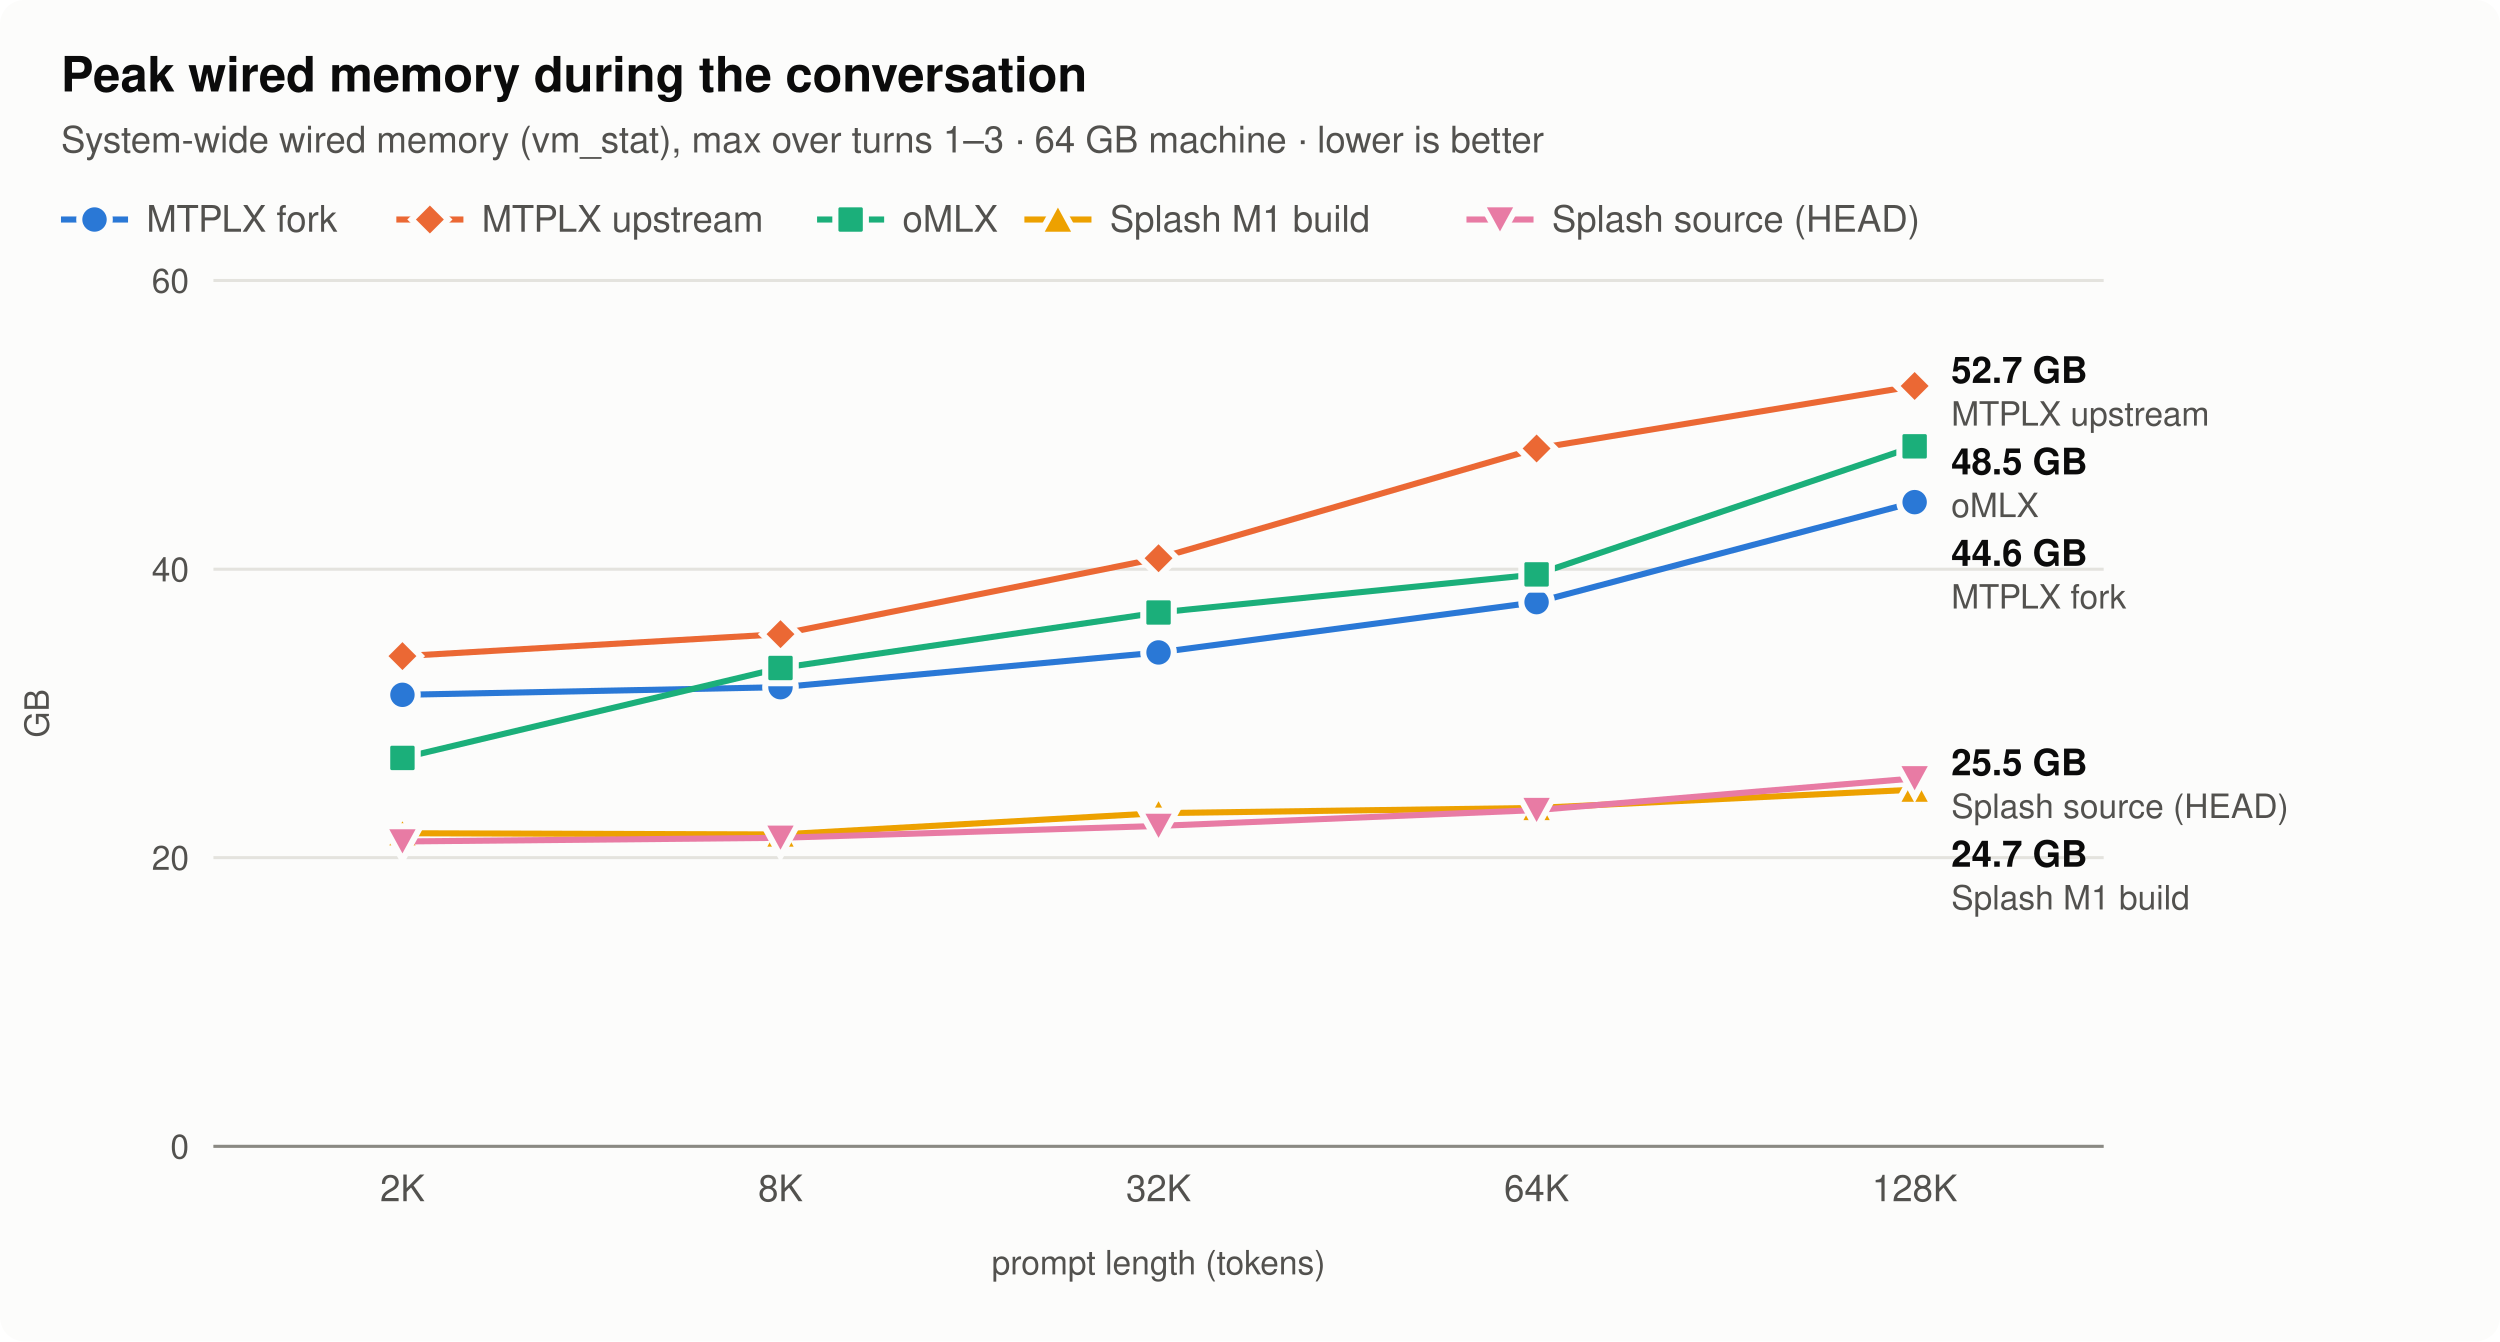
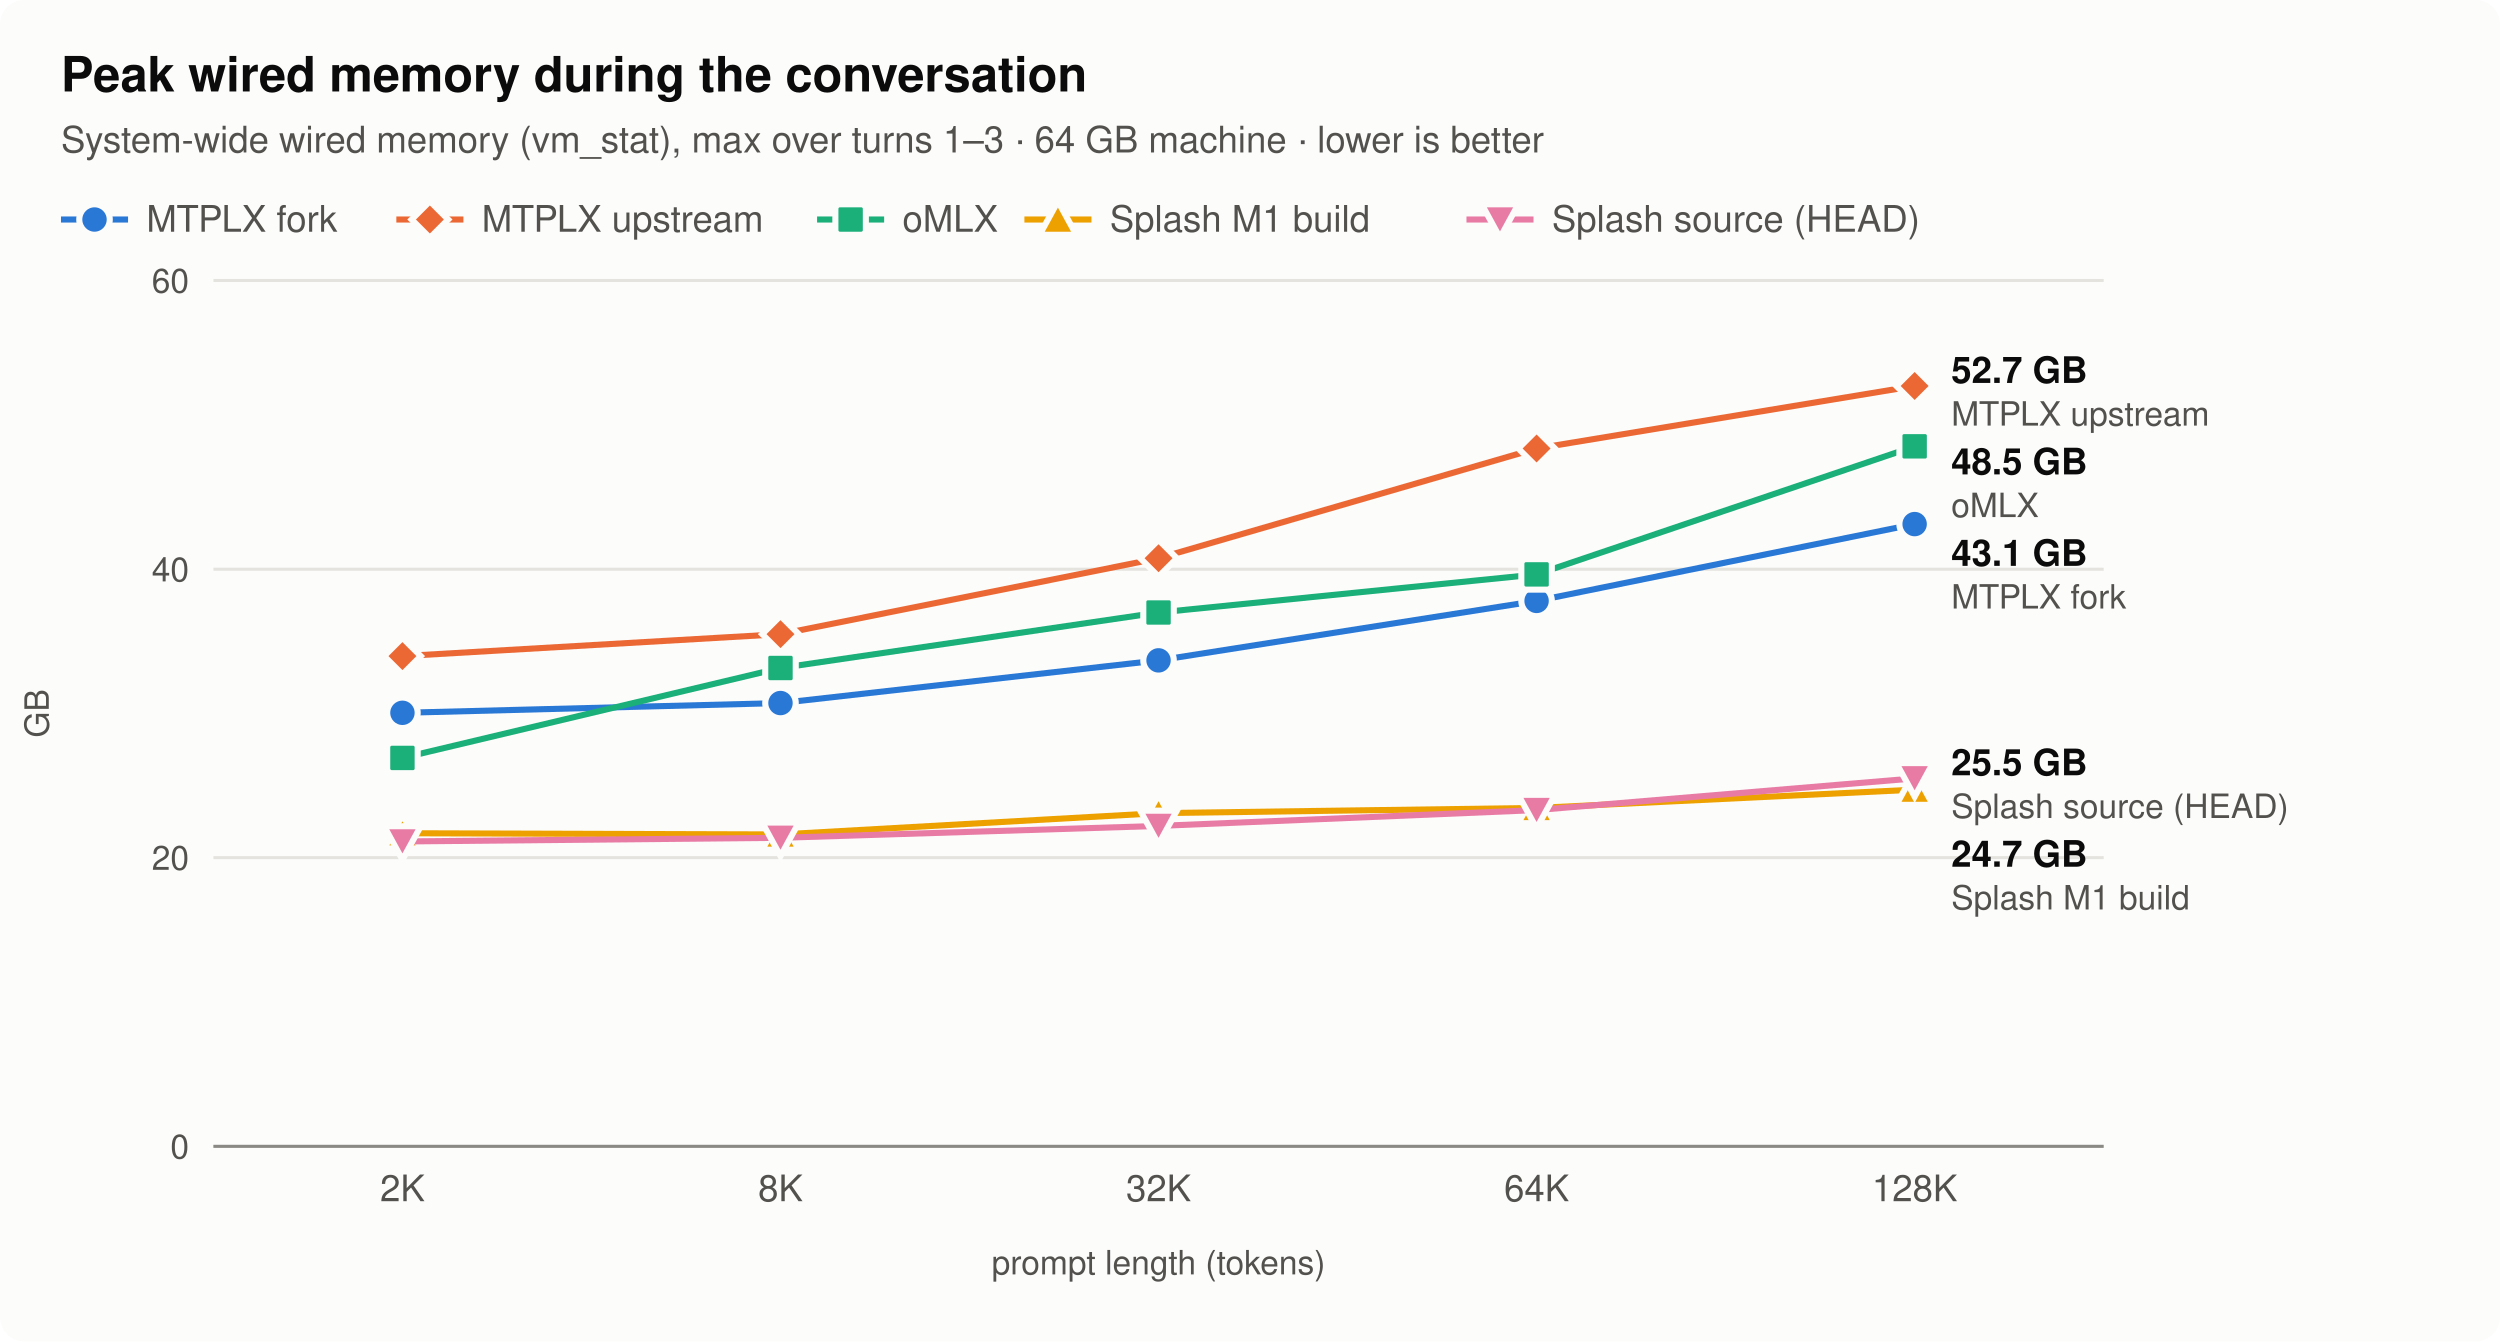
<svg xmlns="http://www.w3.org/2000/svg" viewBox="0 0 820 440" width="820" height="440" role="img" aria-label="Peak wired memory during the conversation" font-family="-apple-system,BlinkMacSystemFont,Segoe UI,Helvetica,Arial,sans-serif">
  <rect width="820" height="440" rx="8" fill="#fcfcfb" />
  <text x="20" y="30" fill="#0b0b0b" font-size="16" font-weight="600">Peak wired memory during the conversation</text>
  <text x="20" y="50" fill="#52514e" font-size="12">System-wide wired memory (vm_stat), max over turns 1–3 · 64 GB machine · lower is better</text>
  <line x1="20" x2="42" y1="72" y2="72" stroke="#2a78d6" stroke-width="2" />
  <circle cx="31" cy="72" r="5" fill="#2a78d6" stroke="#fcfcfb" stroke-width="2" />
  <text x="48" y="76" fill="#52514e" font-size="12">MTPLX fork</text>
  <line x1="130" x2="152" y1="72" y2="72" stroke="#eb6834" stroke-width="2" />
  <path d="M141 66L147 72L141 78L135 72Z" fill="#eb6834" stroke="#fcfcfb" stroke-width="2" />
  <text x="158" y="76" fill="#52514e" font-size="12">MTPLX upstream</text>
  <line x1="268" x2="290" y1="72" y2="72" stroke="#1baf7a" stroke-width="2" />
  <rect x="274" y="67" width="10" height="10" rx="1.5" fill="#1baf7a" stroke="#fcfcfb" stroke-width="2" />
  <text x="296" y="76" fill="#52514e" font-size="12">oMLX</text>
  <line x1="336" x2="358" y1="72" y2="72" stroke="#eda100" stroke-width="2" />
  <path d="M347 66L353 77L341 77Z" fill="#eda100" stroke="#fcfcfb" stroke-width="2" />
  <text x="364" y="76" fill="#52514e" font-size="12">Splash M1 build</text>
  <line x1="481" x2="503" y1="72" y2="72" stroke="#e87ba4" stroke-width="2" />
  <path d="M492 78L498 67L486 67Z" fill="#e87ba4" stroke="#fcfcfb" stroke-width="2" />
  <text x="509" y="76" fill="#52514e" font-size="12">Splash source (HEAD)</text>
  <line x1="70" x2="690" y1="376.0" y2="376.0" stroke="#e4e3de" />
  <text x="62" y="380.0" fill="#52514e" font-size="11" text-anchor="end">0</text>
  <line x1="70" x2="690" y1="281.3" y2="281.3" stroke="#e4e3de" />
  <text x="62" y="285.3" fill="#52514e" font-size="11" text-anchor="end">20</text>
  <line x1="70" x2="690" y1="186.7" y2="186.7" stroke="#e4e3de" />
  <text x="62" y="190.7" fill="#52514e" font-size="11" text-anchor="end">40</text>
  <line x1="70" x2="690" y1="92.0" y2="92.0" stroke="#e4e3de" />
  <text x="62" y="96.0" fill="#52514e" font-size="11" text-anchor="end">60</text>
  <line x1="70" x2="690" y1="376" y2="376" stroke="#8a8983" />
  <text x="132.0" y="394" fill="#52514e" font-size="12" text-anchor="middle">2K</text>
  <text x="256.0" y="394" fill="#52514e" font-size="12" text-anchor="middle">8K</text>
  <text x="380.0" y="394" fill="#52514e" font-size="12" text-anchor="middle">32K</text>
  <text x="504.0" y="394" fill="#52514e" font-size="12" text-anchor="middle">64K</text>
  <text x="628.0" y="394" fill="#52514e" font-size="12" text-anchor="middle">128K</text>
  <text x="380.0" y="418" fill="#52514e" font-size="11" text-anchor="middle">prompt length (tokens)</text>
  <text x="16" y="234.0" fill="#52514e" font-size="11" text-anchor="middle" transform="rotate(-90 16 234.0)">GB</text>
-   <polyline points="132.0,227.9 256.0,225.4 380.0,214.0 504.0,197.5 628.0,164.7" fill="none" stroke="#2a78d6" stroke-width="2" stroke-linejoin="round" />
-   <circle cx="132.0" cy="227.9" r="5" fill="#2a78d6" stroke="#fcfcfb" stroke-width="2" />
-   <circle cx="256.0" cy="225.4" r="5" fill="#2a78d6" stroke="#fcfcfb" stroke-width="2" />
-   <circle cx="380.0" cy="214.0" r="5" fill="#2a78d6" stroke="#fcfcfb" stroke-width="2" />
-   <circle cx="504.0" cy="197.5" r="5" fill="#2a78d6" stroke="#fcfcfb" stroke-width="2" />
-   <circle cx="628.0" cy="164.7" r="5" fill="#2a78d6" stroke="#fcfcfb" stroke-width="2" />
+   <polyline points="132.0,233.8 256.0,230.6 380.0,216.6 504.0,197.1 628.0,171.9" fill="none" stroke="#2a78d6" stroke-width="2" stroke-linejoin="round" />
+   <circle cx="132.0" cy="233.8" r="5" fill="#2a78d6" stroke="#fcfcfb" stroke-width="2" />
+   <circle cx="256.0" cy="230.6" r="5" fill="#2a78d6" stroke="#fcfcfb" stroke-width="2" />
+   <circle cx="380.0" cy="216.6" r="5" fill="#2a78d6" stroke="#fcfcfb" stroke-width="2" />
+   <circle cx="504.0" cy="197.1" r="5" fill="#2a78d6" stroke="#fcfcfb" stroke-width="2" />
+   <circle cx="628.0" cy="171.9" r="5" fill="#2a78d6" stroke="#fcfcfb" stroke-width="2" />
  <polyline points="132.0,215.2 256.0,208.0 380.0,183.1 504.0,147.1 628.0,126.6" fill="none" stroke="#eb6834" stroke-width="2" stroke-linejoin="round" />
  <path d="M132.0 209.2L138.0 215.2L132.0 221.2L126.0 215.2Z" fill="#eb6834" stroke="#fcfcfb" stroke-width="2" />
  <path d="M256.0 202.0L262.0 208.0L256.0 214.0L250.0 208.0Z" fill="#eb6834" stroke="#fcfcfb" stroke-width="2" />
  <path d="M380.0 177.1L386.0 183.1L380.0 189.1L374.0 183.1Z" fill="#eb6834" stroke="#fcfcfb" stroke-width="2" />
  <path d="M504.0 141.1L510.0 147.1L504.0 153.1L498.0 147.1Z" fill="#eb6834" stroke="#fcfcfb" stroke-width="2" />
  <path d="M628.0 120.6L634.0 126.6L628.0 132.6L622.0 126.6Z" fill="#eb6834" stroke="#fcfcfb" stroke-width="2" />
  <polyline points="132.0,248.6 256.0,219.1 380.0,200.9 504.0,188.4 628.0,146.4" fill="none" stroke="#1baf7a" stroke-width="2" stroke-linejoin="round" />
  <rect x="127.0" y="243.6" width="10" height="10" rx="1.5" fill="#1baf7a" stroke="#fcfcfb" stroke-width="2" />
  <rect x="251.0" y="214.1" width="10" height="10" rx="1.5" fill="#1baf7a" stroke="#fcfcfb" stroke-width="2" />
  <rect x="375.0" y="195.9" width="10" height="10" rx="1.5" fill="#1baf7a" stroke="#fcfcfb" stroke-width="2" />
  <rect x="499.0" y="183.4" width="10" height="10" rx="1.5" fill="#1baf7a" stroke="#fcfcfb" stroke-width="2" />
  <rect x="623.0" y="141.4" width="10" height="10" rx="1.5" fill="#1baf7a" stroke="#fcfcfb" stroke-width="2" />
  <polyline points="132.0,273.3 256.0,273.7 380.0,266.7 504.0,265.0 628.0,259.0" fill="none" stroke="#eda100" stroke-width="2" stroke-linejoin="round" />
  <path d="M132.0 267.3L138.0 278.3L126.0 278.3Z" fill="#eda100" stroke="#fcfcfb" stroke-width="2" />
  <path d="M256.0 267.7L262.0 278.7L250.0 278.7Z" fill="#eda100" stroke="#fcfcfb" stroke-width="2" />
  <path d="M380.0 260.7L386.0 271.7L374.0 271.7Z" fill="#eda100" stroke="#fcfcfb" stroke-width="2" />
  <path d="M504.0 259.0L510.0 270.0L498.0 270.0Z" fill="#eda100" stroke="#fcfcfb" stroke-width="2" />
  <path d="M628.0 253.0L634.0 264.0L622.0 264.0Z" fill="#eda100" stroke="#fcfcfb" stroke-width="2" />
  <polyline points="132.0,276.0 256.0,274.8 380.0,270.9 504.0,265.7 628.0,255.3" fill="none" stroke="#e87ba4" stroke-width="2" stroke-linejoin="round" />
  <path d="M132.0 282.0L138.0 271.0L126.0 271.0Z" fill="#e87ba4" stroke="#fcfcfb" stroke-width="2" />
  <path d="M256.0 280.8L262.0 269.8L250.0 269.8Z" fill="#e87ba4" stroke="#fcfcfb" stroke-width="2" />
  <path d="M380.0 276.9L386.0 265.9L374.0 265.9Z" fill="#e87ba4" stroke="#fcfcfb" stroke-width="2" />
  <path d="M504.0 271.7L510.0 260.7L498.0 260.7Z" fill="#e87ba4" stroke="#fcfcfb" stroke-width="2" />
  <path d="M628.0 261.3L634.0 250.3L622.0 250.3Z" fill="#e87ba4" stroke="#fcfcfb" stroke-width="2" />
  <text x="640.0" y="125.6" fill="#0b0b0b" font-size="12" font-weight="600">52.7 GB</text>
  <text x="640.0" y="139.6" fill="#52514e" font-size="11">MTPLX upstream</text>
  <text x="640.0" y="155.6" fill="#0b0b0b" font-size="12" font-weight="600">48.5 GB</text>
  <text x="640.0" y="169.6" fill="#52514e" font-size="11">oMLX</text>
-   <text x="640.0" y="185.6" fill="#0b0b0b" font-size="12" font-weight="600">44.6 GB</text>
+   <text x="640.0" y="185.6" fill="#0b0b0b" font-size="12" font-weight="600">43.1 GB</text>
  <text x="640.0" y="199.6" fill="#52514e" font-size="11">MTPLX fork</text>
  <text x="640.0" y="254.3" fill="#0b0b0b" font-size="12" font-weight="600">25.5 GB</text>
  <text x="640.0" y="268.3" fill="#52514e" font-size="11">Splash source (HEAD)</text>
  <text x="640.0" y="284.3" fill="#0b0b0b" font-size="12" font-weight="600">24.7 GB</text>
  <text x="640.0" y="298.3" fill="#52514e" font-size="11">Splash M1 build</text>
</svg>
